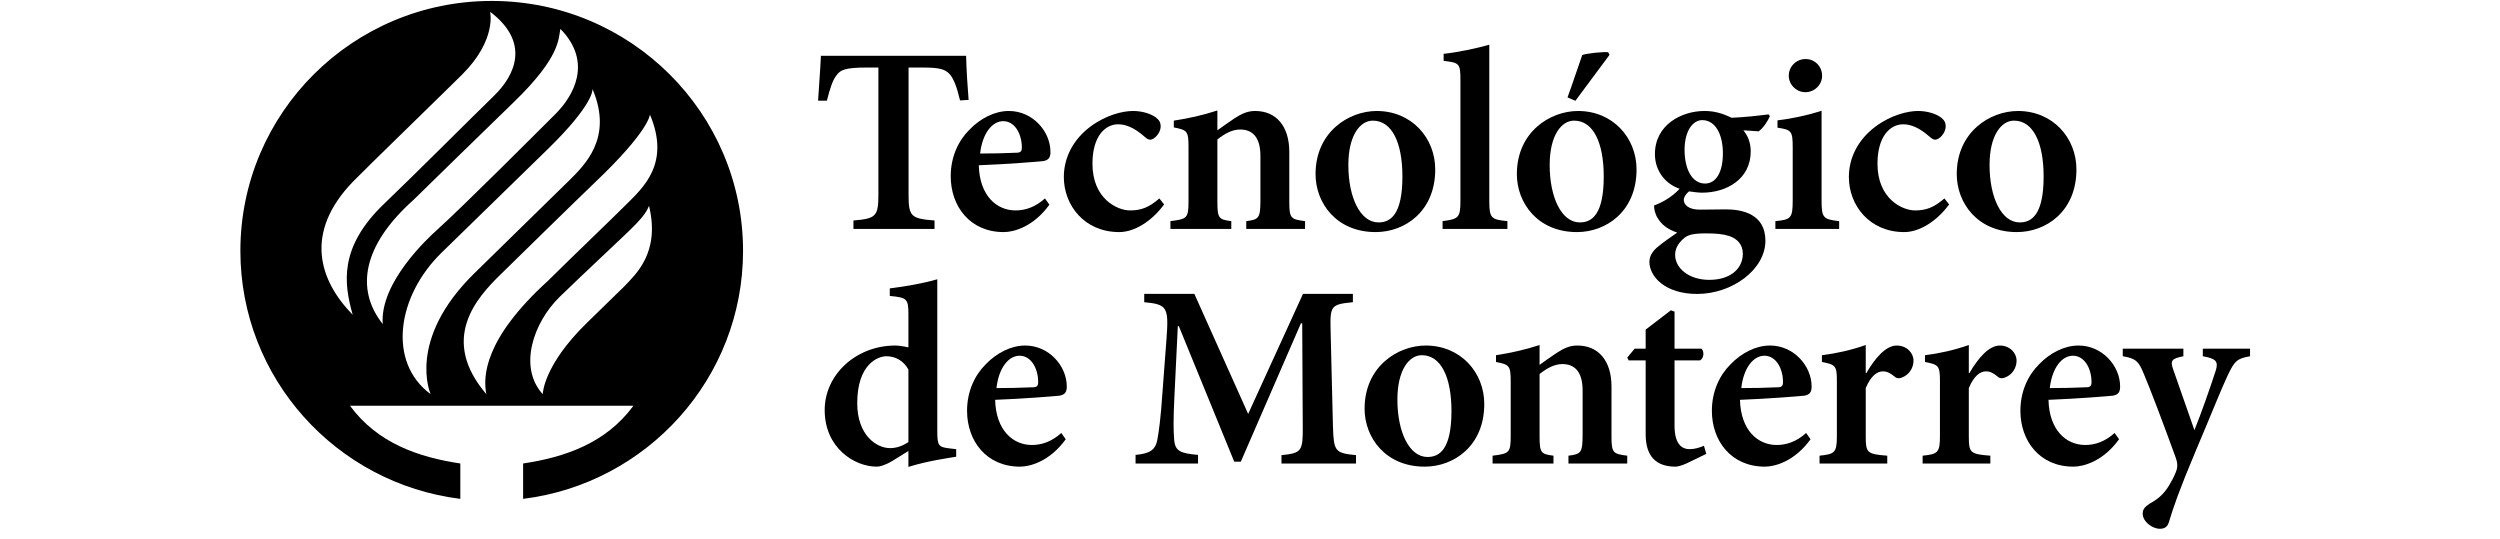
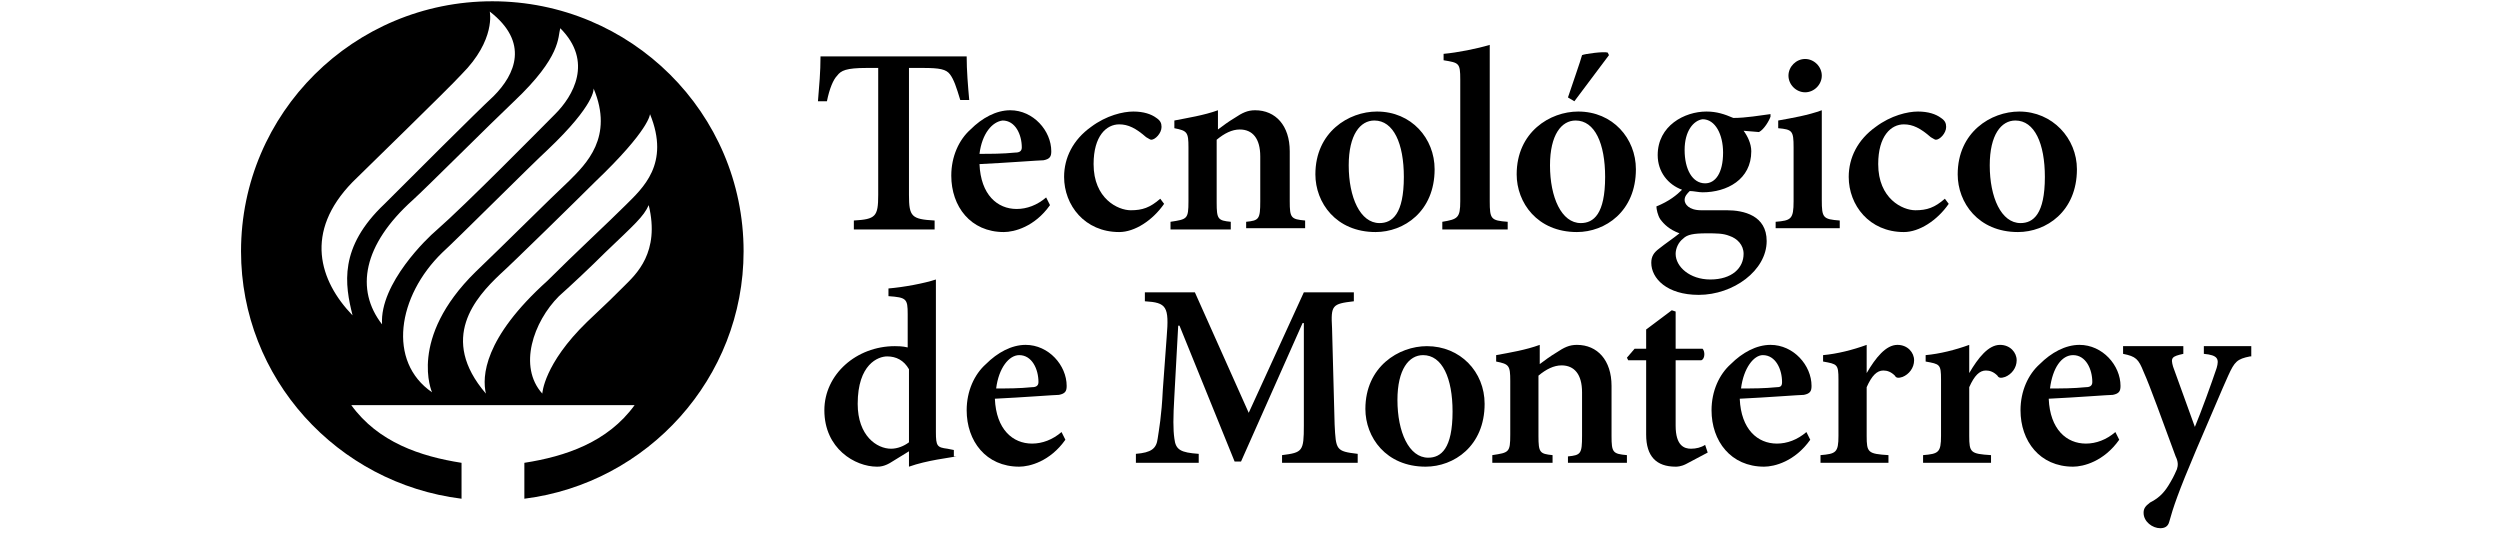
- <svg xmlns="http://www.w3.org/2000/svg" version="1.1" viewBox="0 0 195 52" height="42px" width="195px" class="logo">
-   <g fill-rule="evenodd" stroke-width="1" stroke="none" id="Page-1">
-     <g transform="translate(-70, -71)" id="header-left">
-       <g transform="translate(0, 50)" id="Menu-principal">
-         <g transform="translate(70, 21)" id="logo">
-           <path id="imagotipo" d="M37.222 19.785C35.577 21.428 32.314 24.535 29.697 27.125 23.519 32.745 23.421 36.368 23.753 38.065 19.205 32.748 22.812 28.764 25.125 26.508 26.186 25.468 32.741 19.044 34.241 17.618 39.549 12.569 39.548 11.058 39.548 11.058 41.565 15.805 38.867 18.145 37.222 19.785L37.222 19.785ZM37.065 27.664C35.45 29.239 36.098 28.608 33.481 31.162 29.224 35.306 29.2 38.065 29.2 38.065 26.824 35.469 28.282 31.155 30.837 28.666 31.898 27.629 33.874 25.765 35.282 24.435 38.158 21.72 39.056 20.926 39.463 19.878 40.565 24.43 38.145 26.514 37.065 27.664L37.065 27.664ZM19.446 24.385C20.625 23.25 28.132 15.904 29.566 14.517 34.217 10.012 34.007 8.598 34.007 8.598 36.016 13.345 33.263 15.94 31.608 17.568 29.804 19.342 25.239 23.806 22.609 26.378 16.006 32.836 18.373 38.064 18.373 38.064 14.18 34.973 15.12 28.59 19.446 24.385L19.446 24.385ZM16.705 19.316C17.892 18.15 24.27 11.928 26.429 9.838 30.963 5.448 30.7 3.704 30.905 2.79 34.081 6.031 32.132 9.319 30.409 11.027 28.9 12.524 21.818 19.638 18.939 22.25 18.205 22.915 13.438 27.265 13.748 31.296 11.088 27.945 11.803 23.698 16.705 19.316L16.705 19.316ZM10.876 17.538C11.944 16.431 20.052 8.564 21.427 7.188 24.781 3.839 24.117 1.138 24.117 1.138 27.999 4.076 26.571 7.248 24.465 9.276 22.757 10.93 16.702 16.987 13.906 19.654 9.467 23.896 10.006 27.399 10.845 30.397 7.593 27.075 6.116 22.469 10.876 17.538L10.876 17.538ZM24.272 0.091C10.867 0.091 1.42108547e-14 10.897 1.42108547e-14 24.227 1.42108547e-14 36.536 9.266 46.692 21.24 48.176L21.24 44.759C17.239 44.161 13.247 42.814 10.587 39.184L37.956 39.184C35.295 42.814 31.304 44.161 27.304 44.759L27.304 48.176C39.277 46.692 48.543 36.536 48.543 24.227 48.543 10.897 37.676 0.091 24.272 0.091L24.272 0.091Z" />
-           <g transform="translate(55, 4)" id="texto">
-             <path id="Fill-2" d="M16.436 10.827C17.603 10.827 18.718 10.801 19.909 10.75 20.315 10.75 20.467 10.65 20.467 10.246 20.467 8.961 19.808 7.701 18.667 7.701 17.628 7.701 16.665 8.835 16.436 10.827L16.436 10.827ZM23.128 15.766C21.583 17.909 19.681 18.413 18.718 18.413 15.448 18.413 13.598 15.917 13.598 13.019 13.598 11.153 14.333 9.591 15.398 8.532 16.488 7.398 17.882 6.718 19.199 6.718L19.225 6.718C21.481 6.718 23.23 8.658 23.23 10.675 23.23 11.179 23.078 11.456 22.545 11.557 22.115 11.607 18.997 11.859 16.31 11.96 16.386 14.935 18.059 16.321 19.858 16.321 20.847 16.321 21.81 15.968 22.698 15.162L23.128 15.766 23.128 15.766Z" />
-             <path id="Fill-3" d="M34.205 15.741C33.064 17.304 31.391 18.413 29.871 18.413 26.5 18.413 24.522 15.817 24.522 13.095 24.522 11.204 25.435 9.465 27.082 8.23 28.603 7.096 30.225 6.718 31.189 6.718L31.214 6.718C32.152 6.718 32.988 7.02 33.419 7.348 33.774 7.625 33.875 7.877 33.875 8.23 33.85 8.886 33.242 9.49 32.861 9.49 32.709 9.49 32.557 9.415 32.329 9.212 31.391 8.381 30.555 8.003 29.769 8.003 28.527 8.003 27.286 9.137 27.286 11.809 27.286 15.212 29.693 16.321 30.91 16.321 31.975 16.321 32.735 16.044 33.748 15.162L34.205 15.741" />
-             <path id="Fill-4" d="M42.138 18.111L42.138 17.355C43.355 17.203 43.507 17.077 43.507 15.313L43.507 11.053C43.507 9.264 42.747 8.507 41.555 8.507 40.77 8.507 40.061 8.91 39.35 9.465L39.35 15.49C39.35 17.102 39.503 17.203 40.693 17.355L40.693 18.111 34.814 18.111 34.814 17.355C36.436 17.152 36.562 17.077 36.562 15.413L36.562 10.196C36.562 8.658 36.436 8.558 35.143 8.305L35.143 7.65C36.486 7.449 37.982 7.121 39.35 6.667L39.35 8.583C39.857 8.23 40.39 7.826 40.972 7.449 41.707 6.969 42.265 6.718 43 6.718 45.028 6.718 46.295 8.18 46.295 10.675L46.295 15.49C46.295 17.102 46.447 17.178 47.817 17.355L47.817 18.111 42.138 18.111" />
-             <path id="Fill-5" d="M51.998 11.935C51.998 15.06 53.139 17.48 54.913 17.48 56.105 17.48 57.219 16.674 57.219 13.044 57.219 9.767 56.206 7.65 54.356 7.65 53.139 7.65 51.998 9.061 51.998 11.935L51.998 11.935ZM60.388 12.364C60.388 16.422 57.448 18.413 54.635 18.413 50.832 18.413 48.83 15.59 48.83 12.817 48.83 8.734 52.049 6.718 54.736 6.718 58.107 6.718 60.388 9.314 60.388 12.364L60.388 12.364Z" />
-             <path id="Fill-6" d="M61.098 18.111L61.098 17.355C62.644 17.152 62.822 17.027 62.822 15.388L62.822 3.718C62.822 2.105 62.694 2.055 61.199 1.878L61.199 1.197C62.619 1.046 64.393 0.669 65.609 0.316L65.609 15.388C65.609 17.077 65.787 17.203 67.359 17.355L67.359 18.111 61.098 18.111" />
-             <path id="Fill-7" d="M73.163 5.407C73.569 4.323 74.405 1.803 74.583 1.323 74.835 1.172 76.711 0.971 77.092 1.046L77.219 1.299 73.923 5.734 73.163 5.407 73.163 5.407ZM71.44 11.935C71.44 15.06 72.58 17.48 74.354 17.48 75.545 17.48 76.661 16.674 76.661 13.044 76.661 9.767 75.647 7.65 73.797 7.65 72.58 7.65 71.44 9.061 71.44 11.935L71.44 11.935ZM79.829 12.364C79.829 16.422 76.889 18.413 74.075 18.413 70.273 18.413 68.271 15.59 68.271 12.817 68.271 8.734 71.49 6.718 74.177 6.718 77.548 6.718 79.829 9.314 79.829 12.364L79.829 12.364Z" />
-             <path id="Fill-8" d="M84.467 10.473C84.467 12.313 85.177 13.725 86.445 13.725 87.458 13.725 88.168 12.716 88.168 10.801 88.168 9.037 87.484 7.6 86.166 7.6 85.304 7.6 84.467 8.583 84.467 10.473L84.467 10.473ZM84.341 19.069C83.859 19.497 83.555 20.001 83.555 20.606 83.555 21.891 84.873 23.026 86.85 23.026 88.928 23.026 90.094 21.916 90.094 20.505 90.094 19.598 89.536 19.043 88.776 18.791 88.117 18.59 87.509 18.539 86.495 18.539 85.278 18.539 84.721 18.691 84.341 19.069L84.341 19.069ZM92.705 7.222C92.528 7.65 92.046 8.406 91.616 8.683L90.145 8.583C90.576 9.113 90.855 9.767 90.855 10.624 90.855 13.296 88.523 14.607 86.166 14.607 85.735 14.607 85.304 14.531 84.898 14.481 84.645 14.683 84.391 15.01 84.391 15.313 84.391 15.741 84.823 16.271 86.013 16.245 86.876 16.245 87.661 16.22 88.472 16.22 90.044 16.22 92.274 16.674 92.274 19.244 92.274 22.043 89.055 24.386 85.684 24.386 82.592 24.386 81.096 22.724 81.071 21.312 81.071 20.732 81.35 20.304 81.806 19.9 82.389 19.396 83.15 18.892 83.758 18.463 82.769 18.136 82.212 17.632 81.882 17.077 81.628 16.699 81.502 16.145 81.527 15.842 82.744 15.388 83.555 14.708 83.986 14.229 82.592 13.75 81.604 12.489 81.604 10.877 81.604 8.028 84.214 6.718 86.369 6.718L86.394 6.718C87.357 6.718 88.117 6.944 89.004 7.373 90.272 7.323 91.59 7.171 92.578 7.045L92.705 7.222 92.705 7.222Z" />
-             <path id="Fill-9" d="M94.529 3.315C94.529 2.408 95.265 1.702 96.153 1.702 97.04 1.702 97.749 2.408 97.749 3.315 97.749 4.172 97.04 4.903 96.127 4.903 95.265 4.903 94.529 4.172 94.529 3.315L94.529 3.315ZM93.237 18.111L93.237 17.355C94.758 17.203 94.91 17.077 94.91 15.313L94.91 10.246C94.91 8.633 94.784 8.532 93.44 8.331L93.44 7.625C94.885 7.449 96.406 7.121 97.698 6.693L97.698 15.313C97.698 17.027 97.825 17.178 99.396 17.355L99.396 18.111 93.237 18.111 93.237 18.111Z" />
-             <path id="Fill-10" d="M110.016 15.741C108.876 17.304 107.203 18.413 105.683 18.413 102.312 18.413 100.334 15.817 100.334 13.095 100.334 11.204 101.247 9.465 102.894 8.23 104.415 7.096 106.037 6.718 107.001 6.718L107.026 6.718C107.964 6.718 108.8 7.02 109.231 7.348 109.586 7.625 109.687 7.877 109.687 8.23 109.662 8.886 109.053 9.49 108.673 9.49 108.521 9.49 108.369 9.415 108.141 9.212 107.203 8.381 106.367 8.003 105.581 8.003 104.339 8.003 103.097 9.137 103.097 11.809 103.097 15.212 105.505 16.321 106.722 16.321 107.786 16.321 108.546 16.044 109.56 15.162L110.016 15.741" />
-             <path id="Fill-11" d="M113.92 11.935C113.92 15.06 115.061 17.48 116.835 17.48 118.026 17.48 119.142 16.674 119.142 13.044 119.142 9.767 118.129 7.65 116.278 7.65 115.061 7.65 113.92 9.061 113.92 11.935L113.92 11.935ZM122.31 12.364C122.31 16.422 119.37 18.413 116.556 18.413 112.754 18.413 110.752 15.59 110.752 12.817 110.752 8.734 113.971 6.718 116.658 6.718 120.029 6.718 122.31 9.314 122.31 12.364L122.31 12.364Z" />
-             <path id="Fill-12" d="M9.512 31.688C9.031 30.806 8.22 30.403 7.384 30.403 6.572 30.403 4.57 31.159 4.57 34.94 4.57 37.99 6.395 39.275 7.738 39.275 8.372 39.275 8.93 39.073 9.512 38.695L9.512 31.688 9.512 31.688ZM14.125 40.106C13.517 40.208 11.338 40.51 9.512 41.09L9.512 39.552 7.966 40.51C7.206 40.963 6.725 41.065 6.446 41.065 4.317 41.065 1.427 39.275 1.427 35.595 1.427 32.167 4.469 29.369 8.245 29.369 8.499 29.369 8.93 29.42 9.512 29.546L9.512 26.319C9.512 24.858 9.36 24.731 7.713 24.58L7.713 23.849C9.234 23.673 11.135 23.32 12.301 22.967L12.301 37.687C12.301 39.073 12.453 39.174 13.467 39.3L14.125 39.376 14.125 40.106 14.125 40.106Z" />
-             <path id="Fill-13" d="M18.014 33.478C19.18 33.478 20.295 33.453 21.486 33.402 21.892 33.402 22.044 33.302 22.044 32.898 22.044 31.612 21.385 30.353 20.245 30.353 19.206 30.353 18.242 31.486 18.014 33.478L18.014 33.478ZM24.706 38.418C23.159 40.561 21.259 41.065 20.295 41.065 17.026 41.065 15.176 38.569 15.176 35.671 15.176 33.806 15.91 32.243 16.975 31.184 18.065 30.05 19.459 29.369 20.777 29.369L20.802 29.369C23.058 29.369 24.807 31.31 24.807 33.327 24.807 33.831 24.655 34.109 24.123 34.209 23.692 34.259 20.574 34.511 17.888 34.612 17.964 37.587 19.637 38.973 21.436 38.973 22.425 38.973 23.387 38.619 24.275 37.813L24.706 38.418 24.706 38.418Z" />
-             <path id="Fill-14" d="M45.54 40.762L45.54 39.955C47.492 39.754 47.619 39.577 47.594 37.133L47.543 27.227 47.416 27.227 41.612 40.586 40.979 40.586 35.63 27.504 35.529 27.504 35.2 34.31C35.098 36.402 35.098 37.536 35.174 38.418 35.25 39.577 35.782 39.779 37.481 39.93L37.481 40.762 31.448 40.762 31.448 39.93C32.893 39.804 33.375 39.401 33.552 38.468 33.704 37.637 33.881 36.402 34.058 33.755L34.439 28.689C34.667 25.664 34.489 25.387 32.285 25.185L32.285 24.378 37.126 24.378 42.322 35.973 47.619 24.378 52.435 24.378 52.435 25.185C50.331 25.387 50.23 25.538 50.281 27.807L50.509 37.133C50.585 39.577 50.687 39.754 52.739 39.955L52.739 40.762 45.54 40.762" />
-             <path id="Fill-15" d="M56.734 34.586C56.734 37.712 57.875 40.132 59.649 40.132 60.841 40.132 61.956 39.326 61.956 35.696 61.956 32.419 60.942 30.302 59.091 30.302 57.875 30.302 56.734 31.713 56.734 34.586L56.734 34.586ZM65.124 35.016C65.124 39.073 62.184 41.065 59.37 41.065 55.568 41.065 53.566 38.242 53.566 35.469 53.566 31.386 56.785 29.369 59.471 29.369 62.843 29.369 65.124 31.966 65.124 35.016L65.124 35.016Z" />
-             <path id="Fill-16" d="M73.253 40.762L73.253 40.006C74.469 39.855 74.621 39.729 74.621 37.965L74.621 33.705C74.621 31.915 73.861 31.159 72.669 31.159 71.884 31.159 71.174 31.563 70.465 32.117L70.465 38.141C70.465 39.754 70.616 39.855 71.807 40.006L71.807 40.762 65.927 40.762 65.927 40.006C67.55 39.804 67.676 39.729 67.676 38.065L67.676 32.848C67.676 31.31 67.55 31.21 66.257 30.957L66.257 30.302C67.6 30.1 69.096 29.772 70.465 29.319L70.465 31.235C70.971 30.882 71.503 30.478 72.087 30.1 72.821 29.621 73.379 29.369 74.114 29.369 76.142 29.369 77.41 30.831 77.41 33.327L77.41 38.141C77.41 39.754 77.562 39.83 78.93 40.006L78.93 40.762 73.253 40.762" />
-             <path id="Fill-17" d="M84.638 40.762C84.182 40.963 83.802 41.065 83.599 41.065 81.774 41.065 80.71 40.132 80.71 37.939L80.71 30.806 79.062 30.806 78.935 30.529 79.645 29.672 80.71 29.672 80.71 27.832 83.143 25.966 83.498 26.092 83.498 29.672 86.108 29.672C86.387 29.949 86.337 30.604 85.956 30.806L83.498 30.806 83.498 37.108C83.498 39.099 84.385 39.376 84.943 39.376 85.449 39.376 85.931 39.225 86.337 39.048L86.565 39.83 84.638 40.762" />
-             <path id="Fill-18" d="M89.943 33.478C91.109 33.478 92.225 33.453 93.416 33.402 93.821 33.402 93.973 33.302 93.973 32.898 93.973 31.612 93.315 30.353 92.173 30.353 91.134 30.353 90.171 31.486 89.943 33.478L89.943 33.478ZM96.634 38.418C95.089 40.561 93.188 41.065 92.225 41.065 88.955 41.065 87.104 38.569 87.104 35.671 87.104 33.806 87.84 32.243 88.904 31.184 89.994 30.05 91.388 29.369 92.706 29.369L92.731 29.369C94.987 29.369 96.736 31.31 96.736 33.327 96.736 33.831 96.584 34.109 96.051 34.209 95.621 34.259 92.503 34.511 89.817 34.612 89.893 37.587 91.565 38.973 93.365 38.973 94.353 38.973 95.317 38.619 96.204 37.813L96.634 38.418 96.634 38.418Z" />
-             <path id="Fill-19" d="M102.014 32.041C102.876 30.554 103.915 29.369 104.953 29.369 105.917 29.369 106.576 30.075 106.576 30.831 106.576 31.587 106.095 32.218 105.487 32.444 105.157 32.596 104.903 32.52 104.751 32.369 104.32 32.016 104.015 31.864 103.61 31.864 103.052 31.864 102.444 32.318 101.963 33.478L101.963 38.141C101.963 39.729 102.09 39.855 104.041 40.006L104.041 40.762 97.502 40.762 97.502 40.006C98.946 39.855 99.175 39.729 99.175 38.141L99.175 32.747C99.175 31.31 99.022 31.21 97.73 30.957L97.73 30.302C99.149 30.125 100.518 29.823 101.963 29.319L101.963 32.041 102.014 32.041" />
-             <path id="Fill-20" d="M111.968 32.041C112.829 30.554 113.868 29.369 114.908 29.369 115.871 29.369 116.53 30.075 116.53 30.831 116.53 31.587 116.048 32.218 115.44 32.444 115.11 32.596 114.857 32.52 114.705 32.369 114.274 32.016 113.97 31.864 113.564 31.864 113.006 31.864 112.398 32.318 111.917 33.478L111.917 38.141C111.917 39.729 112.043 39.855 113.996 40.006L113.996 40.762 107.456 40.762 107.456 40.006C108.901 39.855 109.129 39.729 109.129 38.141L109.129 32.747C109.129 31.31 108.977 31.21 107.684 30.957L107.684 30.302C109.103 30.125 110.472 29.823 111.917 29.319L111.917 32.041 111.968 32.041" />
-             <path id="Fill-21" d="M119.736 33.478C120.901 33.478 122.017 33.453 123.209 33.402 123.614 33.402 123.767 33.302 123.767 32.898 123.767 31.612 123.108 30.353 121.966 30.353 120.927 30.353 119.965 31.486 119.736 33.478L119.736 33.478ZM126.428 38.418C124.881 40.561 122.981 41.065 122.017 41.065 118.748 41.065 116.898 38.569 116.898 35.671 116.898 33.806 117.632 32.243 118.697 31.184 119.787 30.05 121.18 29.369 122.5 29.369L122.524 29.369C124.78 29.369 126.529 31.31 126.529 33.327 126.529 33.831 126.377 34.109 125.845 34.209 125.413 34.259 122.296 34.511 119.611 34.612 119.686 37.587 121.358 38.973 123.157 38.973 124.147 38.973 125.109 38.619 125.997 37.813L126.428 38.418 126.428 38.418Z" />
-             <path id="Fill-23" d="M139.076 30.403C137.809 30.629 137.581 30.857 136.922 32.243 136.287 33.578 135.476 35.671 133.881 39.426 132.181 43.459 131.674 44.996 131.243 46.408 131.093 46.938 130.762 47.064 130.357 47.064 129.648 47.064 128.71 46.384 128.71 45.602 128.71 45.199 128.886 44.972 129.369 44.644 130.307 44.141 130.863 43.586 131.372 42.678 131.726 42.073 131.878 41.695 131.979 41.393 132.106 40.989 132.056 40.636 131.902 40.208 130.687 36.855 129.395 33.453 128.811 32.092 128.328 30.907 128.051 30.604 126.783 30.403L126.783 29.672 132.638 29.672 132.638 30.403C131.522 30.629 131.346 30.806 131.649 31.663L133.703 37.536C134.336 35.998 135.274 33.302 135.755 31.814 136.034 30.932 135.832 30.629 134.514 30.403L134.514 29.672 139.076 29.672 139.076 30.403" />
-             <path id="Fill-25" d="M1.062 1.391C0.996 2.884 0.876 4.242 0.79 5.722L1.642 5.722C1.944 4.494 2.221 3.675 2.597 3.239 2.949 2.751 3.425 2.522 5.485 2.522L6.614 2.522 6.614 14.784C6.614 16.908 6.363 17.112 4.204 17.293L4.204 18.111 12.036 18.111 12.036 17.293C9.752 17.112 9.527 16.908 9.527 14.784L9.527 2.522 10.882 2.522C12.514 2.522 13.066 2.676 13.519 3.187 13.895 3.624 14.195 4.416 14.497 5.697L15.326 5.645C15.221 4.321 15.117 2.804 15.085 1.391L1.062 1.391" />
+ <svg xmlns="http://www.w3.org/2000/svg" version="1.1" id="Capa_1" x="0px" y="0px" viewBox="0 0 195 42" style="enable-background:new 0 0 195 42;" xml:space="preserve">
+   <style type="text/css">
+ 	.st0{fill-rule:evenodd;clip-rule:evenodd;}
+ </style>
+   <g id="Page-1">
+     <g id="header-left" transform="translate(-70, -71)">
+       <g id="Menu-principal" transform="translate(0, 50)">
+         <g id="logo" transform="translate(70, 21)">
+           <path id="imagotipo" class="st0" d="M48.8,16c-1.3,1.3-4,3.8-6.1,5.9c-5,4.5-5.1,7.5-4.8,8.8c-3.7-4.3-0.8-7.5,1.1-9.3      c0.9-0.8,6.2-6,7.4-7.2c4.3-4.1,4.3-5.3,4.3-5.3C52.3,12.8,50.1,14.7,48.8,16L48.8,16z M48.7,22.3c-1.3,1.3-0.8,0.8-2.9,2.8      c-3.4,3.3-3.5,5.6-3.5,5.6c-1.9-2.1-0.7-5.6,1.3-7.6c0.9-0.8,2.5-2.3,3.6-3.4c2.3-2.2,3-2.8,3.4-3.7      C51.5,19.7,49.6,21.4,48.7,22.3L48.7,22.3z M34.5,19.7c1-0.9,7-6.9,8.2-8c3.8-3.6,3.6-4.8,3.6-4.8c1.6,3.8-0.6,5.9-1.9,7.2      c-1.5,1.4-5.1,5-7.3,7.1c-5.3,5.2-3.4,9.4-3.4,9.4C30.2,28.2,31,23.1,34.5,19.7L34.5,19.7z M32.2,15.6c1-0.9,6.1-6,7.9-7.7      c3.7-3.5,3.4-5,3.6-5.7c2.6,2.6,1,5.3-0.4,6.7c-1.2,1.2-6.9,7-9.3,9.1c-0.6,0.5-4.4,4.1-4.2,7.3C27.7,22.6,28.3,19.1,32.2,15.6      L32.2,15.6z M27.5,14.2c0.9-0.9,7.4-7.2,8.5-8.4c2.7-2.7,2.2-4.9,2.2-4.9c3.1,2.4,2,4.9,0.3,6.6c-1.4,1.3-6.3,6.2-8.5,8.4      c-3.6,3.4-3.1,6.3-2.5,8.7C24.9,21.9,23.7,18.1,27.5,14.2L27.5,14.2z M38.4,0.1c-10.8,0-19.6,8.7-19.6,19.5      c0,9.9,7.5,18.1,17.2,19.3v-2.8c-3.2-0.5-6.5-1.6-8.6-4.5h22.1c-2.1,2.9-5.4,4-8.6,4.5v2.8C50.5,37.7,58,29.5,58,19.6      C58,8.8,49.2,0.1,38.4,0.1L38.4,0.1z" />
+           <g id="texto" transform="translate(55, 4)">
+             <path id="Fill-2" class="st0" d="M21.4,8c0.9,0,1.8,0,2.8-0.1c0.3,0,0.5-0.1,0.5-0.4c0-1-0.5-2.1-1.5-2.1       C22.4,5.5,21.6,6.4,21.4,8L21.4,8z M26.9,12c-1.2,1.7-2.8,2.1-3.6,2.1c-2.6,0-4.1-2-4.1-4.4c0-1.5,0.6-2.8,1.5-3.6       c0.9-0.9,2-1.5,3.1-1.5h0c1.8,0,3.2,1.6,3.2,3.2c0,0.4-0.1,0.6-0.6,0.7c-0.3,0-2.9,0.2-5,0.3c0.1,2.4,1.4,3.5,2.9,3.5       c0.8,0,1.6-0.3,2.3-0.9L26.9,12L26.9,12z" />
+             <path id="Fill-3" class="st0" d="M35.8,11.9c-0.9,1.3-2.3,2.2-3.5,2.2c-2.7,0-4.3-2.1-4.3-4.3c0-1.5,0.7-2.9,2.1-3.9       c1.2-0.9,2.5-1.2,3.3-1.2h0c0.8,0,1.4,0.2,1.8,0.5c0.3,0.2,0.4,0.4,0.4,0.7c0,0.5-0.5,1-0.8,1c-0.1,0-0.2-0.1-0.4-0.2       c-0.8-0.7-1.4-1-2.1-1c-1,0-2,0.9-2,3.1c0,2.7,1.9,3.6,2.9,3.6c0.9,0,1.5-0.2,2.3-0.9L35.8,11.9" />
+             <path id="Fill-4" class="st0" d="M42.2,13.9v-0.6c1-0.1,1.1-0.2,1.1-1.6V8.2c0-1.4-0.6-2.1-1.6-2.1c-0.6,0-1.2,0.3-1.8,0.8v4.9       c0,1.3,0.1,1.4,1.1,1.5v0.6h-4.7v-0.6c1.3-0.2,1.4-0.2,1.4-1.6V7.5c0-1.2-0.1-1.3-1.1-1.5V5.4C37.6,5.2,38.9,5,40,4.6v1.5       c0.4-0.3,0.8-0.6,1.3-0.9c0.6-0.4,1-0.6,1.6-0.6c1.6,0,2.7,1.2,2.7,3.2v3.9c0,1.3,0.1,1.4,1.2,1.5v0.6H42.2" />
+             <path id="Fill-5" class="st0" d="M50.2,8.9c0,2.5,0.9,4.5,2.4,4.5c1,0,1.9-0.7,1.9-3.6c0-2.6-0.8-4.4-2.3-4.4       C51.1,5.4,50.2,6.5,50.2,8.9L50.2,8.9z M56.9,9.2c0,3.3-2.4,4.9-4.6,4.9c-3.1,0-4.7-2.3-4.7-4.5c0-3.3,2.6-4.9,4.8-4.9       C55.1,4.7,56.9,6.8,56.9,9.2L56.9,9.2z" />
+             <path id="Fill-6" class="st0" d="M57.5,13.9v-0.6c1.2-0.2,1.4-0.3,1.4-1.6V2.2c0-1.3-0.1-1.3-1.3-1.5V0.2       c1.1-0.1,2.6-0.4,3.6-0.7v12.2c0,1.4,0.1,1.5,1.4,1.6v0.6H57.5" />
+             <path id="Fill-7" class="st0" d="M67.3,3.6c0.3-0.9,1-2.9,1.1-3.3c0.2-0.1,1.7-0.3,2-0.2l0.1,0.2l-2.7,3.6L67.3,3.6L67.3,3.6z        M65.9,8.9c0,2.5,0.9,4.5,2.4,4.5c1,0,1.9-0.7,1.9-3.6c0-2.6-0.8-4.4-2.3-4.4C66.8,5.4,65.9,6.5,65.9,8.9L65.9,8.9z M72.6,9.2       c0,3.3-2.4,4.9-4.6,4.9c-3.1,0-4.7-2.3-4.7-4.5c0-3.3,2.6-4.9,4.8-4.9C70.8,4.7,72.6,6.8,72.6,9.2L72.6,9.2z" />
+             <path id="Fill-8" class="st0" d="M76.4,7.7c0,1.5,0.6,2.6,1.6,2.6c0.8,0,1.4-0.8,1.4-2.4c0-1.4-0.6-2.6-1.6-2.6       C77.1,5.4,76.4,6.2,76.4,7.7L76.4,7.7z M76.3,14.6c-0.4,0.3-0.6,0.8-0.6,1.2c0,1,1.1,2,2.7,2c1.7,0,2.6-0.9,2.6-2       c0-0.7-0.5-1.2-1.1-1.4c-0.5-0.2-1-0.2-1.8-0.2C77.1,14.2,76.6,14.3,76.3,14.6L76.3,14.6z M83.1,5.1c-0.1,0.3-0.5,1-0.9,1.2       L81,6.2c0.3,0.4,0.6,1,0.6,1.6c0,2.2-1.9,3.2-3.8,3.2c-0.3,0-0.7-0.1-1-0.1c-0.2,0.2-0.4,0.4-0.4,0.7c0,0.3,0.3,0.8,1.3,0.8       c0.7,0,1.3,0,2,0c1.3,0,3.1,0.4,3.1,2.4c0,2.3-2.6,4.2-5.3,4.2c-2.5,0-3.7-1.3-3.7-2.5c0-0.5,0.2-0.8,0.6-1.1       c0.5-0.4,1.1-0.8,1.6-1.2c-0.8-0.3-1.2-0.7-1.5-1.1c-0.2-0.3-0.3-0.8-0.3-1c1-0.4,1.6-0.9,2-1.3c-1.1-0.4-1.9-1.4-1.9-2.7       c0-2.3,2.1-3.4,3.8-3.4h0c0.8,0,1.4,0.2,2.1,0.5c1,0,2.1-0.2,2.9-0.3L83.1,5.1L83.1,5.1z" />
+             <path id="Fill-9" class="st0" d="M84.5,1.9c0-0.7,0.6-1.3,1.3-1.3c0.7,0,1.3,0.6,1.3,1.3c0,0.7-0.6,1.3-1.3,1.3       C85.1,3.2,84.5,2.6,84.5,1.9L84.5,1.9z M83.5,13.9v-0.6c1.2-0.1,1.4-0.2,1.4-1.6V7.5c0-1.3-0.1-1.4-1.2-1.5V5.4       C84.8,5.2,86,5,87.1,4.6v7c0,1.4,0.1,1.5,1.4,1.6v0.6H83.5L83.5,13.9z" />
+             <path id="Fill-10" class="st0" d="M97,11.9c-0.9,1.3-2.3,2.2-3.5,2.2c-2.7,0-4.3-2.1-4.3-4.3c0-1.5,0.7-2.9,2.1-3.9       c1.2-0.9,2.5-1.2,3.3-1.2h0c0.8,0,1.4,0.2,1.8,0.5c0.3,0.2,0.4,0.4,0.4,0.7c0,0.5-0.5,1-0.8,1c-0.1,0-0.2-0.1-0.4-0.2       c-0.8-0.7-1.4-1-2.1-1c-1,0-2,0.9-2,3.1c0,2.7,1.9,3.6,2.9,3.6c0.9,0,1.5-0.2,2.3-0.9L97,11.9" />
+             <path id="Fill-11" class="st0" d="M100.2,8.9c0,2.5,0.9,4.5,2.4,4.5c1,0,1.9-0.7,1.9-3.6c0-2.6-0.8-4.4-2.3-4.4       C101.1,5.4,100.2,6.5,100.2,8.9L100.2,8.9z M107,9.2c0,3.3-2.4,4.9-4.6,4.9c-3.1,0-4.7-2.3-4.7-4.5c0-3.3,2.6-4.9,4.8-4.9       C105.1,4.7,107,6.8,107,9.2L107,9.2z" />
+             <path id="Fill-12" class="st0" d="M15.9,24.8c-0.4-0.7-1-1-1.7-1c-0.7,0-2.3,0.6-2.3,3.7c0,2.5,1.5,3.5,2.6,3.5       c0.5,0,1-0.2,1.4-0.5V24.8L15.9,24.8z M19.6,31.6c-0.5,0.1-2.3,0.3-3.7,0.8v-1.2L14.6,32c-0.6,0.4-1,0.4-1.2,0.4       c-1.7,0-4.1-1.4-4.1-4.4c0-2.8,2.5-5,5.5-5c0.2,0,0.6,0,1,0.1v-2.6c0-1.2-0.1-1.3-1.5-1.4v-0.6c1.2-0.1,2.8-0.4,3.7-0.7v11.9       c0,1.1,0.1,1.2,0.9,1.3l0.5,0.1V31.6L19.6,31.6z" />
+             <path id="Fill-13" class="st0" d="M22.7,26.3c0.9,0,1.8,0,2.8-0.1c0.3,0,0.5-0.1,0.5-0.4c0-1-0.5-2.1-1.5-2.1       C23.7,23.7,22.9,24.7,22.7,26.3L22.7,26.3z M28.1,30.3c-1.2,1.7-2.8,2.1-3.6,2.1c-2.6,0-4.1-2-4.1-4.4c0-1.5,0.6-2.8,1.5-3.6       c0.9-0.9,2-1.5,3.1-1.5h0c1.8,0,3.2,1.6,3.2,3.2c0,0.4-0.1,0.6-0.6,0.7c-0.3,0-2.9,0.2-5,0.3c0.1,2.4,1.4,3.5,2.9,3.5       c0.8,0,1.6-0.3,2.3-0.9L28.1,30.3L28.1,30.3z" />
+             <path id="Fill-14" class="st0" d="M45,32.2v-0.7c1.6-0.2,1.7-0.3,1.7-2.3l0-8h-0.1L41.8,32h-0.5L37,21.4h-0.1l-0.3,5.5       c-0.1,1.7-0.1,2.6,0,3.3c0.1,0.9,0.5,1.1,1.9,1.2v0.7h-4.9v-0.7c1.2-0.1,1.6-0.4,1.7-1.2c0.1-0.7,0.3-1.7,0.4-3.8l0.3-4.1       c0.2-2.4,0-2.7-1.7-2.8v-0.7h3.9l4.2,9.4l4.3-9.4h3.9v0.7c-1.7,0.2-1.8,0.3-1.7,2.1l0.2,7.5c0.1,2,0.1,2.1,1.8,2.3v0.7H45" />
+             <path id="Fill-15" class="st0" d="M54,27.2c0,2.5,0.9,4.5,2.4,4.5c1,0,1.9-0.7,1.9-3.6c0-2.6-0.8-4.4-2.3-4.4       C54.9,23.7,54,24.8,54,27.2L54,27.2z M60.8,27.5c0,3.3-2.4,4.9-4.6,4.9c-3.1,0-4.7-2.3-4.7-4.5c0-3.3,2.6-4.9,4.8-4.9       C58.9,23,60.8,25,60.8,27.5L60.8,27.5z" />
+             <path id="Fill-16" class="st0" d="M67.3,32.2v-0.6c1-0.1,1.1-0.2,1.1-1.6v-3.4c0-1.4-0.6-2.1-1.6-2.1c-0.6,0-1.2,0.3-1.8,0.8       V30c0,1.3,0.1,1.4,1.1,1.5v0.6h-4.7v-0.6c1.3-0.2,1.4-0.2,1.4-1.6v-4.2c0-1.2-0.1-1.3-1.1-1.5v-0.5c1.1-0.2,2.3-0.4,3.4-0.8       v1.5c0.4-0.3,0.8-0.6,1.3-0.9c0.6-0.4,1-0.6,1.6-0.6c1.6,0,2.7,1.2,2.7,3.2V30c0,1.3,0.1,1.4,1.2,1.5v0.6H67.3" />
+             <path id="Fill-17" class="st0" d="M76.5,32.2c-0.4,0.2-0.7,0.2-0.8,0.2c-1.5,0-2.3-0.8-2.3-2.5v-5.8H72l-0.1-0.2l0.6-0.7h0.9       v-1.5l2-1.5l0.3,0.1v2.9h2.1c0.2,0.2,0.2,0.8-0.1,0.9h-2v5.1c0,1.6,0.7,1.8,1.2,1.8c0.4,0,0.8-0.1,1.1-0.3l0.2,0.6L76.5,32.2" />
+             <path id="Fill-18" class="st0" d="M80.8,26.3c0.9,0,1.8,0,2.8-0.1c0.3,0,0.4-0.1,0.4-0.4c0-1-0.5-2.1-1.5-2.1       C81.8,23.7,81,24.7,80.8,26.3L80.8,26.3z M86.2,30.3c-1.2,1.7-2.8,2.1-3.6,2.1c-2.6,0-4.1-2-4.1-4.4c0-1.5,0.6-2.8,1.5-3.6       c0.9-0.9,2-1.5,3.1-1.5h0c1.8,0,3.2,1.6,3.2,3.2c0,0.4-0.1,0.6-0.6,0.7c-0.3,0-2.9,0.2-5,0.3c0.1,2.4,1.4,3.5,2.9,3.5       c0.8,0,1.6-0.3,2.3-0.9L86.2,30.3L86.2,30.3z" />
+             <path id="Fill-19" class="st0" d="M90.6,25.1c0.7-1.2,1.5-2.2,2.4-2.2c0.8,0,1.3,0.6,1.3,1.2c0,0.6-0.4,1.1-0.9,1.3       c-0.3,0.1-0.5,0.1-0.6-0.1c-0.3-0.3-0.6-0.4-0.9-0.4c-0.5,0-0.9,0.4-1.3,1.3V30c0,1.3,0.1,1.4,1.7,1.5v0.6h-5.3v-0.6       c1.2-0.1,1.4-0.2,1.4-1.5v-4.4c0-1.2-0.1-1.2-1.2-1.4v-0.5c1.1-0.1,2.3-0.4,3.4-0.8L90.6,25.1L90.6,25.1" />
+             <path id="Fill-20" class="st0" d="M98.6,25.1c0.7-1.2,1.5-2.2,2.4-2.2c0.8,0,1.3,0.6,1.3,1.2c0,0.6-0.4,1.1-0.9,1.3       c-0.3,0.1-0.5,0.1-0.6-0.1c-0.3-0.3-0.6-0.4-0.9-0.4c-0.5,0-0.9,0.4-1.3,1.3V30c0,1.3,0.1,1.4,1.7,1.5v0.6H95v-0.6       c1.2-0.1,1.4-0.2,1.4-1.5v-4.4c0-1.2-0.1-1.2-1.2-1.4v-0.5c1.1-0.1,2.3-0.4,3.4-0.8L98.6,25.1L98.6,25.1" />
+             <path id="Fill-21" class="st0" d="M104.9,26.3c0.9,0,1.8,0,2.8-0.1c0.3,0,0.5-0.1,0.5-0.4c0-1-0.5-2.1-1.5-2.1       C105.8,23.7,105.1,24.7,104.9,26.3L104.9,26.3z M110.3,30.3c-1.2,1.7-2.8,2.1-3.6,2.1c-2.6,0-4.1-2-4.1-4.4       c0-1.5,0.6-2.8,1.5-3.6c0.9-0.9,2-1.5,3.1-1.5h0c1.8,0,3.2,1.6,3.2,3.2c0,0.4-0.1,0.6-0.6,0.7c-0.3,0-2.9,0.2-5,0.3       c0.1,2.4,1.4,3.5,2.9,3.5c0.8,0,1.6-0.3,2.3-0.9L110.3,30.3L110.3,30.3z" />
+             <path id="Fill-23" class="st0" d="M120.5,23.8c-1,0.2-1.2,0.4-1.7,1.5c-0.5,1.1-1.2,2.8-2.5,5.8c-1.4,3.3-1.8,4.5-2.1,5.6       c-0.1,0.4-0.4,0.5-0.7,0.5c-0.6,0-1.3-0.5-1.3-1.2c0-0.3,0.1-0.5,0.5-0.8c0.8-0.4,1.2-0.9,1.6-1.6c0.3-0.5,0.4-0.8,0.5-1       c0.1-0.3,0.1-0.6-0.1-1c-1-2.7-2-5.5-2.5-6.6c-0.4-1-0.6-1.2-1.6-1.4v-0.6h4.7v0.6c-0.9,0.2-1,0.3-0.8,1l1.7,4.7       c0.5-1.2,1.3-3.4,1.7-4.6c0.2-0.7,0.1-1-1-1.1v-0.6h3.7V23.8" />
+             <path id="Fill-25" class="st0" d="M9,0.4C9,1.6,8.9,2.7,8.8,3.9h0.7c0.2-1,0.5-1.7,0.8-2c0.3-0.4,0.7-0.6,2.3-0.6h0.9v9.9       c0,1.7-0.2,1.9-1.9,2v0.7h6.3v-0.7c-1.8-0.1-2-0.3-2-2V1.3H17c1.3,0,1.8,0.1,2.1,0.5c0.3,0.4,0.5,1,0.8,2l0.7,0       c-0.1-1.1-0.2-2.3-0.2-3.4H9" />
          </g>
        </g>
      </g>
    </g>
  </g>
</svg>
